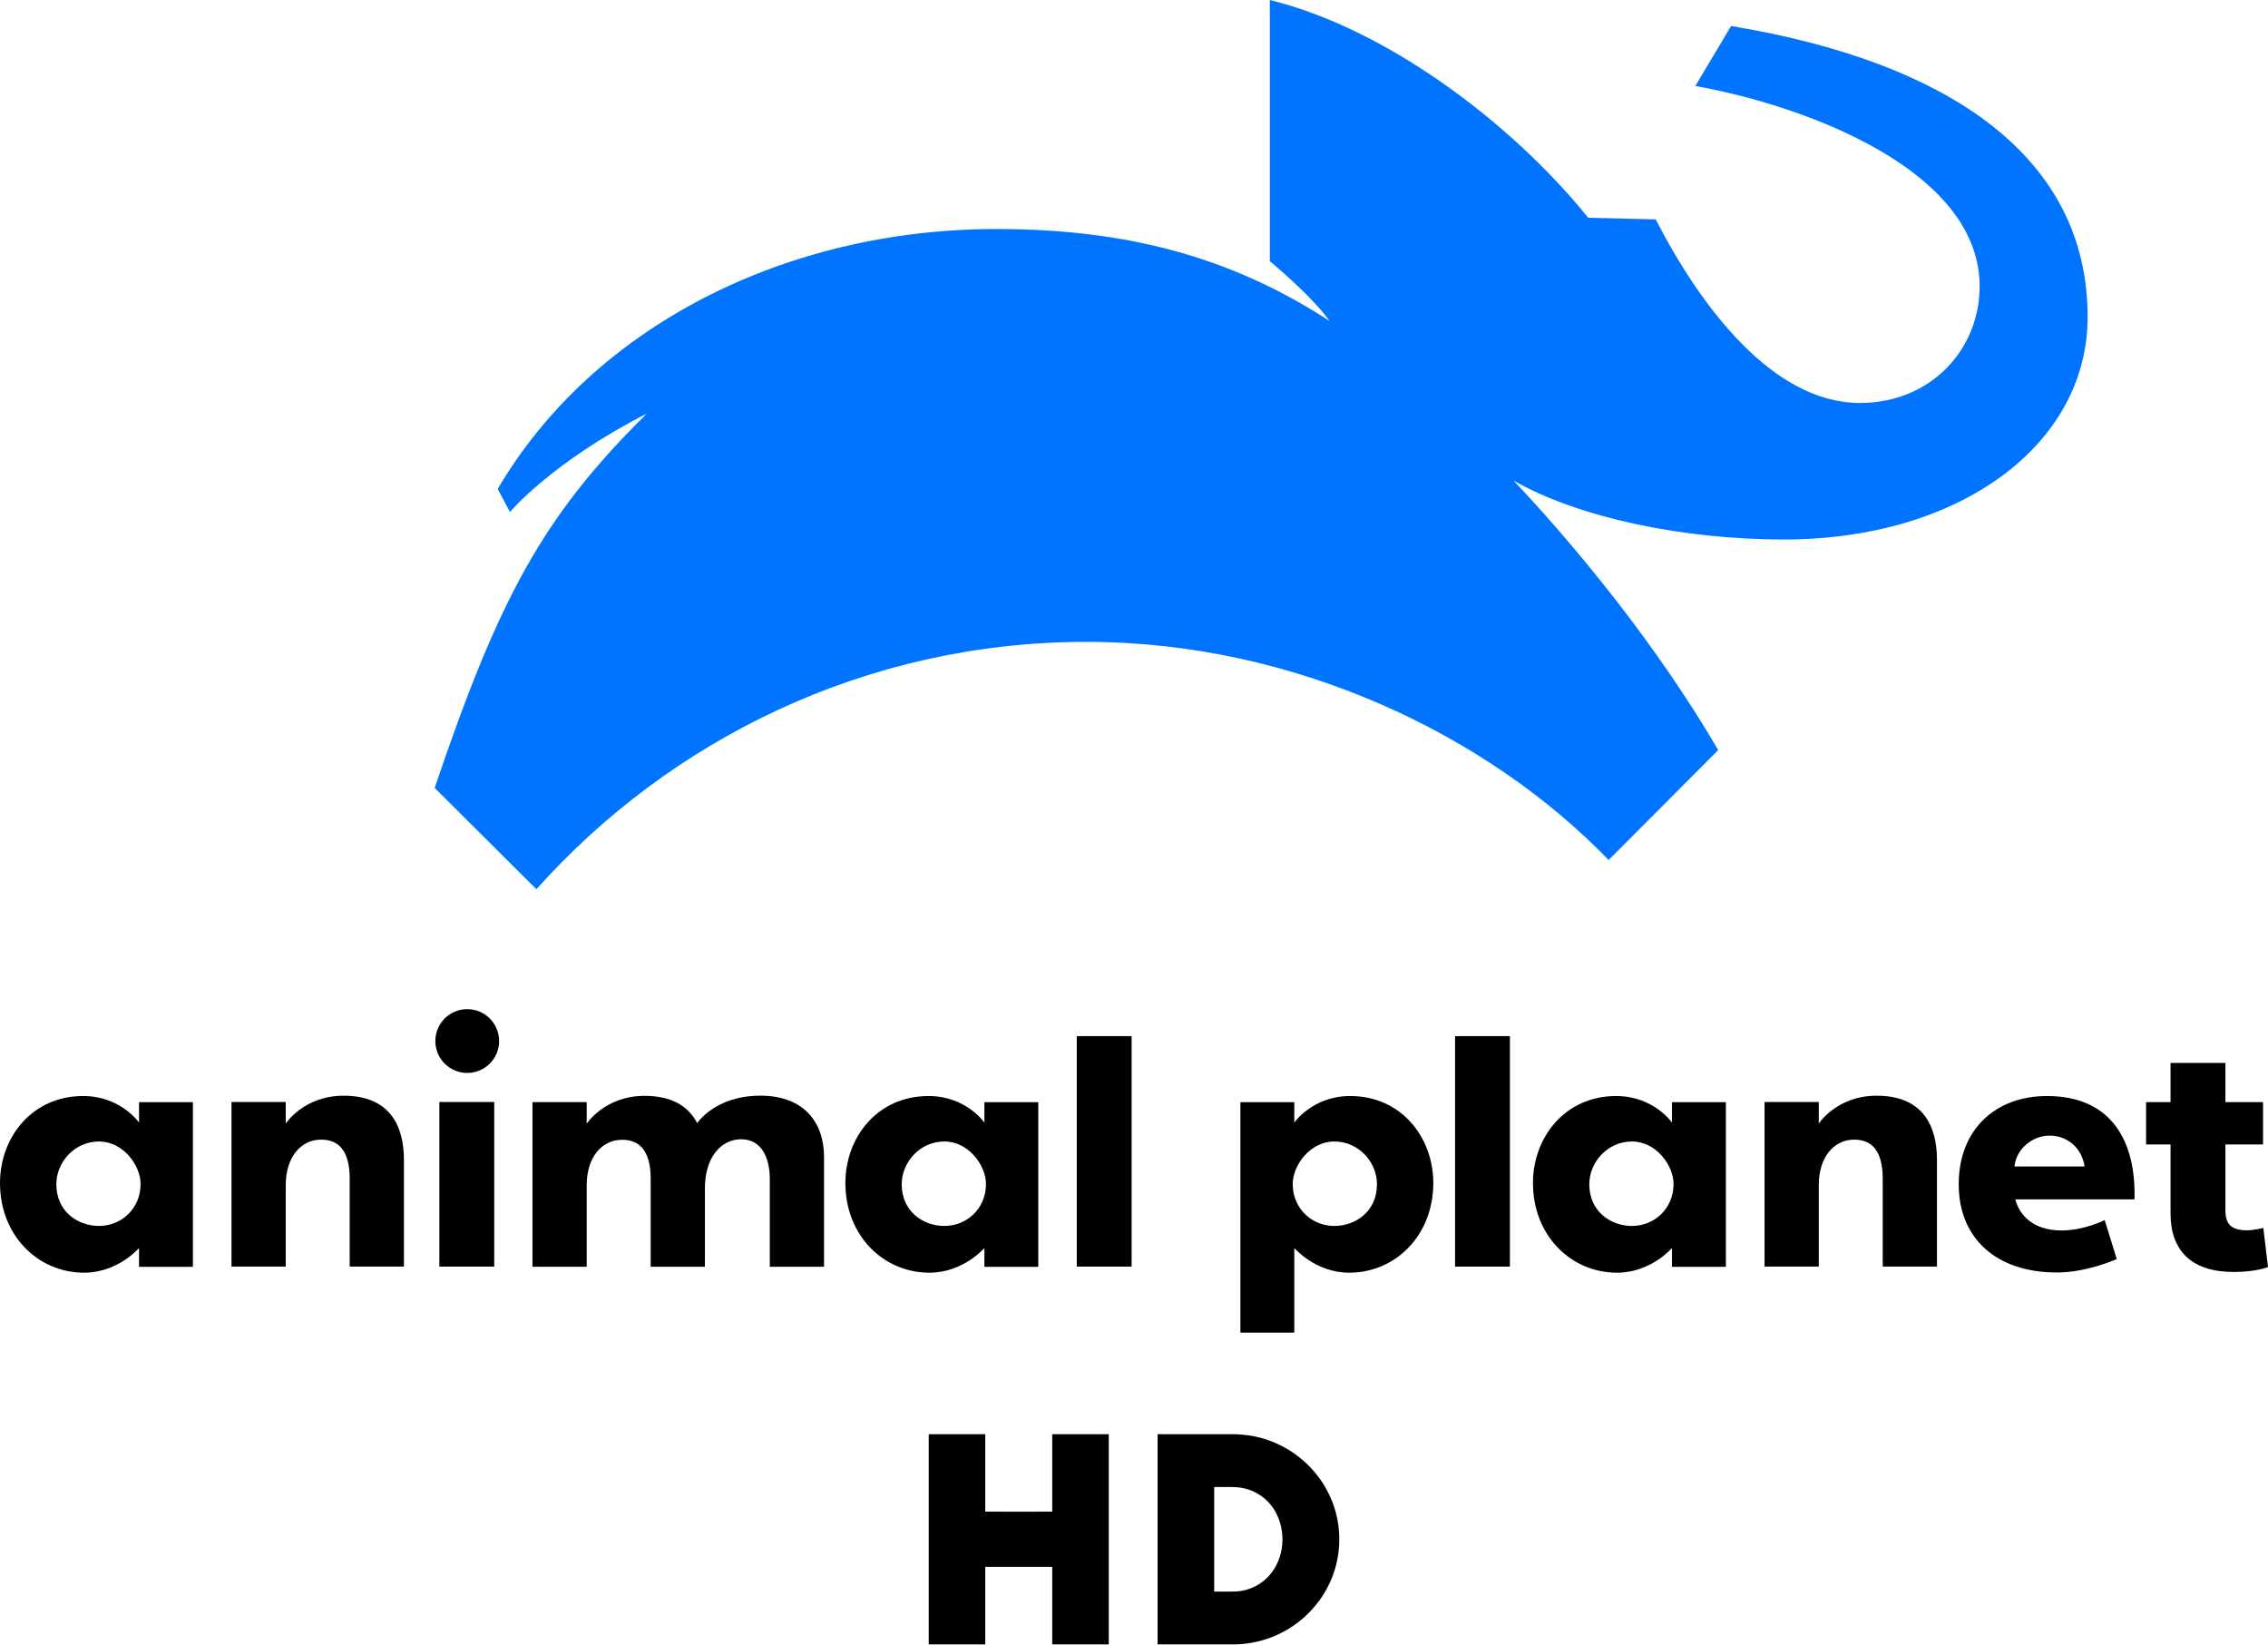
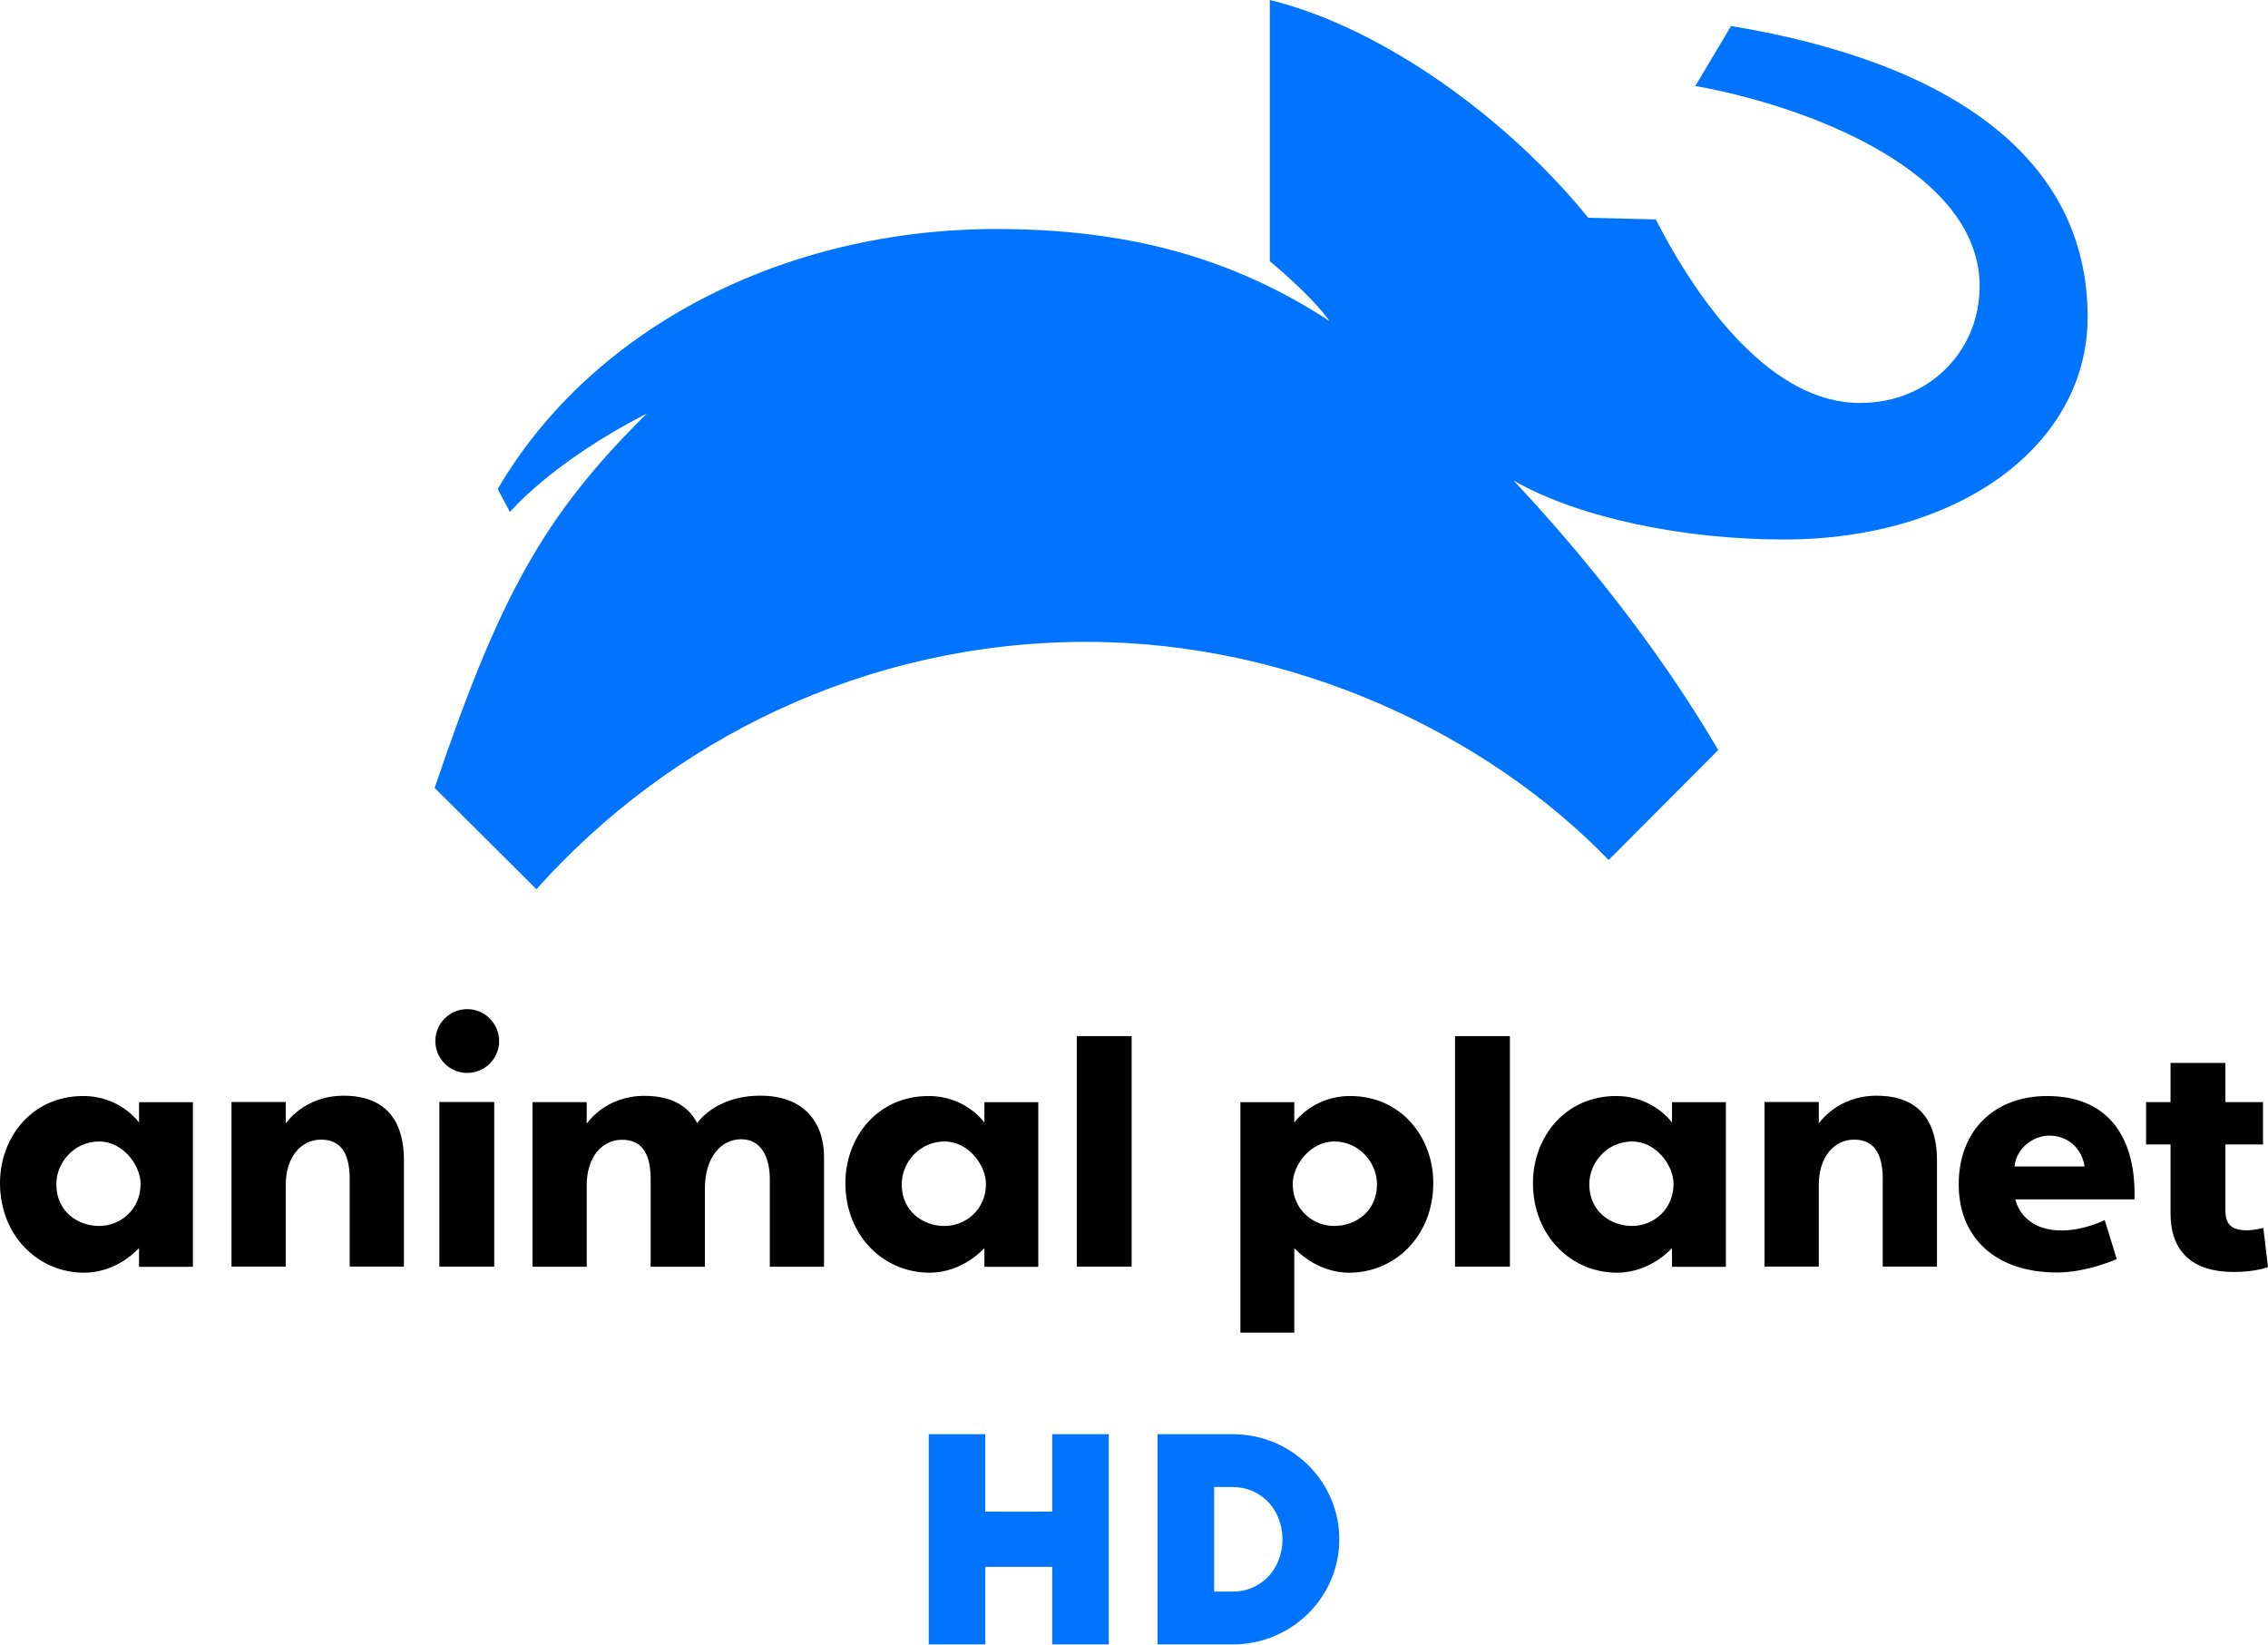
<svg xmlns="http://www.w3.org/2000/svg" id="svg17830" width="3485" height="2526.4" version="1.1">
  <link id="dark-mode" href="" rel="stylesheet" type="text/css" />
  <style id="dark-mode-custom-style" type="text/css" />
  <g id="g840" transform="matrix(3.485 0 0 3.485 445.54 -6460.9)">
    <path id="path17862" d="m-91.17 2337.1c-22.618 0-36.674 18.257-36.674 38.359 0 23.154 16.76 39.525 37.063 39.525 14.962 0 24.233-10.886 24.233-10.886v8.294h23.758v-72.571h-23.758v8.985s-8.077-11.706-24.622-11.706zm6.998 20.043c10.746 0 18.315 10.658 18.315 18.704 0 11.019-8.587 18.532-18.315 18.532-9.258 0-18.834-6.261-18.834-18.402 0-9.613 7.927-18.834 18.834-18.834z" />
    <path id="path17866" d="m-25.77 2412.3v-72.571h23.914v9.518s7.949-12.285 25.514-12.285c19.849 0 26.599 12.582 26.599 28.339v46.998h-23.914v-38.704c0-12.234-4.722-17.27-12.591-17.27-9.01 0-15.608 7.79-15.608 20.035v35.94z" />
    <path id="path17869" d="m65.877 2412.3v-72.571h24.19v72.571z" />
    <circle id="path17871" transform="matrix(1.3823,0,0,1.3823,48.503,-933.33)" cx="21.46" cy="2348.4" r="10.174" />
    <path id="path17873" d="m182.96 2377.8v34.558h-23.914v-38.704c0-12.234-4.722-17.27-12.591-17.27-9.01 0-15.608 7.79-15.608 20.035v35.94h-23.914v-72.571h23.914v9.518s7.949-12.285 25.514-12.285c12.175 0 19.422 4.734 23.205 12.031 0 0 7.811-12.106 27.888-12.106 18.831 0 28.033 11.457 28.033 27.032v48.38h-23.914v-38.704c0-9.438-3.716-17.496-12.6-17.496-9.08 0-16.014 8.187-16.014 21.643z" />
    <path id="path17877" d="m281.57 2337.1c-22.618 0-36.674 18.257-36.674 38.359 0 23.154 16.76 39.525 37.063 39.525 14.962 0 24.233-10.886 24.233-10.886v8.294h23.758v-72.571h-23.758v8.985s-8.077-11.706-24.622-11.706zm6.998 20.043c10.746 0 18.315 10.658 18.315 18.704 0 11.019-8.587 18.532-18.315 18.532-9.258 0-18.834-6.261-18.834-18.402 0-9.613 7.927-18.834 18.834-18.834z" />
    <path id="path17879" d="m346.92 2412.3v-101.6h24.19v101.6z" />
    <path id="path17881" d="m584.74 2337.1c-22.618 0-36.674 18.257-36.674 38.359 0 23.154 16.76 39.525 37.063 39.525 14.962 0 24.233-10.886 24.233-10.886v8.294h23.758v-72.571h-23.758v8.985s-8.077-11.706-24.622-11.706zm6.998 20.043c10.746 0 18.315 10.658 18.315 18.704 0 11.019-8.587 18.532-18.315 18.532-9.259 0-18.834-6.261-18.834-18.402 0-9.613 7.927-18.834 18.834-18.834z" />
    <path id="path17883" d="m513.71 2412.3v-101.6h24.19v101.6z" />
    <path id="path17885" d="m467.45 2337.1c22.618 0 36.674 18.257 36.674 38.359 0 23.154-16.76 39.525-37.063 39.525-14.962 0-24.233-10.886-24.233-10.886v37.304h-23.758v-101.58h23.758v8.985s8.077-11.706 24.622-11.706zm-6.998 20.043c-10.746 0-18.315 10.658-18.315 18.704 0 11.019 8.587 18.532 18.315 18.532 9.258 0 18.834-6.261 18.834-18.402 0-9.613-7.927-18.834-18.834-18.834z" />
    <path id="path17887" d="m650.17 2412.3v-72.571h23.914v9.518s7.949-12.285 25.514-12.285c19.849 0 26.599 12.582 26.599 28.339v46.998h-23.914v-38.704c0-12.234-4.722-17.27-12.591-17.27-9.01 0-15.608 7.79-15.608 20.035v35.94z" />
    <path id="path17889" d="m774.71 2337.1c-22.629 0-38.92 14.632-38.92 38.92 0 23.755 16.461 38.877 43.326 38.877 13.256 0 26.35-5.918 26.35-5.918l-5.313-17.192s-8.934 4.579-19.093 4.579c-12.764 0-18.707-7.177-20.303-13.693h52.527c0.743-24.795-9.512-45.573-38.575-45.573zm1.037 17.452c8.387 0 14.438 5.879 15.523 13.607h-30.901c0.864-8.305 8.513-13.607 15.378-13.607z" />
    <path id="path17893" d="m853.37 2322.5v17.279h16.588v18.661h-16.588v29.028c0 5.934 2.417 8.832 9.478 8.832 3.165 0 7.249-1.063 7.249-1.063l2.057 17.274s-5.317 2.158-15.085 2.158c-18.223 0-27.889-8.982-27.889-25.819v-30.41h-10.782v-18.661h10.782v-17.279z" />
  </g>
  <path id="path17895" d="m1951.2 3.12e-5v401.33s62.326 51.01 91.973 91.973c-152.68-99.612-314.89-141.45-512.12-141.45-324.69 0-620.33 150.43-766.28 399.42l18.839 35.408s63.507-76.357 210.24-151.24c-160.28 158.11-227.41 284.23-325.95 575.06l156.32 155.68c204.53-228.85 505.47-380.04 845.15-380.04 321.44 0 617.44 143.86 802.46 335.11l168.39-168.9c-94.398-161.55-216.98-310.55-314.41-413.98 100.81 57.569 261.75 90.495 415.48 90.495 268.95 0 466.57-144.81 466.57-341.98 0-242.89-208.25-390.7-547.91-446.92l-54.927 92.151c170.94 30.483 436.88 129.97 436.88 307.71 0 97.497-75.423 179.27-184.09 179.27-134.3 0-245.83-149.77-313.61-282.02l-103.73-2.497c-119.05-147.31-311.51-291.07-489.3-334.56z" fill="#0074ff" stroke-width="3.485" />
-   <g id="g840-6" transform="matrix(1.3333 0 0 1.3333 1314.3 1978.4)" stroke-width=".751">
+   <g id="g840-6" transform="matrix(1.3333 0 0 1.3333 1314.3 1978.4)" fill="#0074ff" stroke-width=".751">
    <path id="path2-2" d="m84.584 168.79v242.18h65.151v-89.305l38.594-0.03 38.594 0.03v89.305h65.15v-242.18h-65.15v89.216l-38.594 0.078-38.594-0.078v-89.216z" />
    <path id="path4-2" d="m348.32 168.79h73.216c9.276 0 17.214-0.239 24.786 0.582 26.206 2.134 51.533 13.276 71.067 30.849 18.25 16.274 31.503 38.16 37.13 61.984 6.221 25.875 3.471 53.794-7.806 77.912-11.495 24.929-31.751 45.665-56.319 57.882-14.403 7.213-30.233 11.555-46.289 12.705-5.77 0.451-11.407 0.267-17.34 0.267h-78.445v-242.18m65.237 181.34h19.181c4.296 0 9.144-0.049 13.606-1.078 13.644-2.517 26.093-10.534 34.208-21.758 15.297-21.097 15.582-51.721 1.029-73.276-7.295-10.849-18.603-18.896-31.225-22.307-5.76-1.59-11.659-2.036-17.594-2.036h-19.206z" />
  </g>
</svg>
